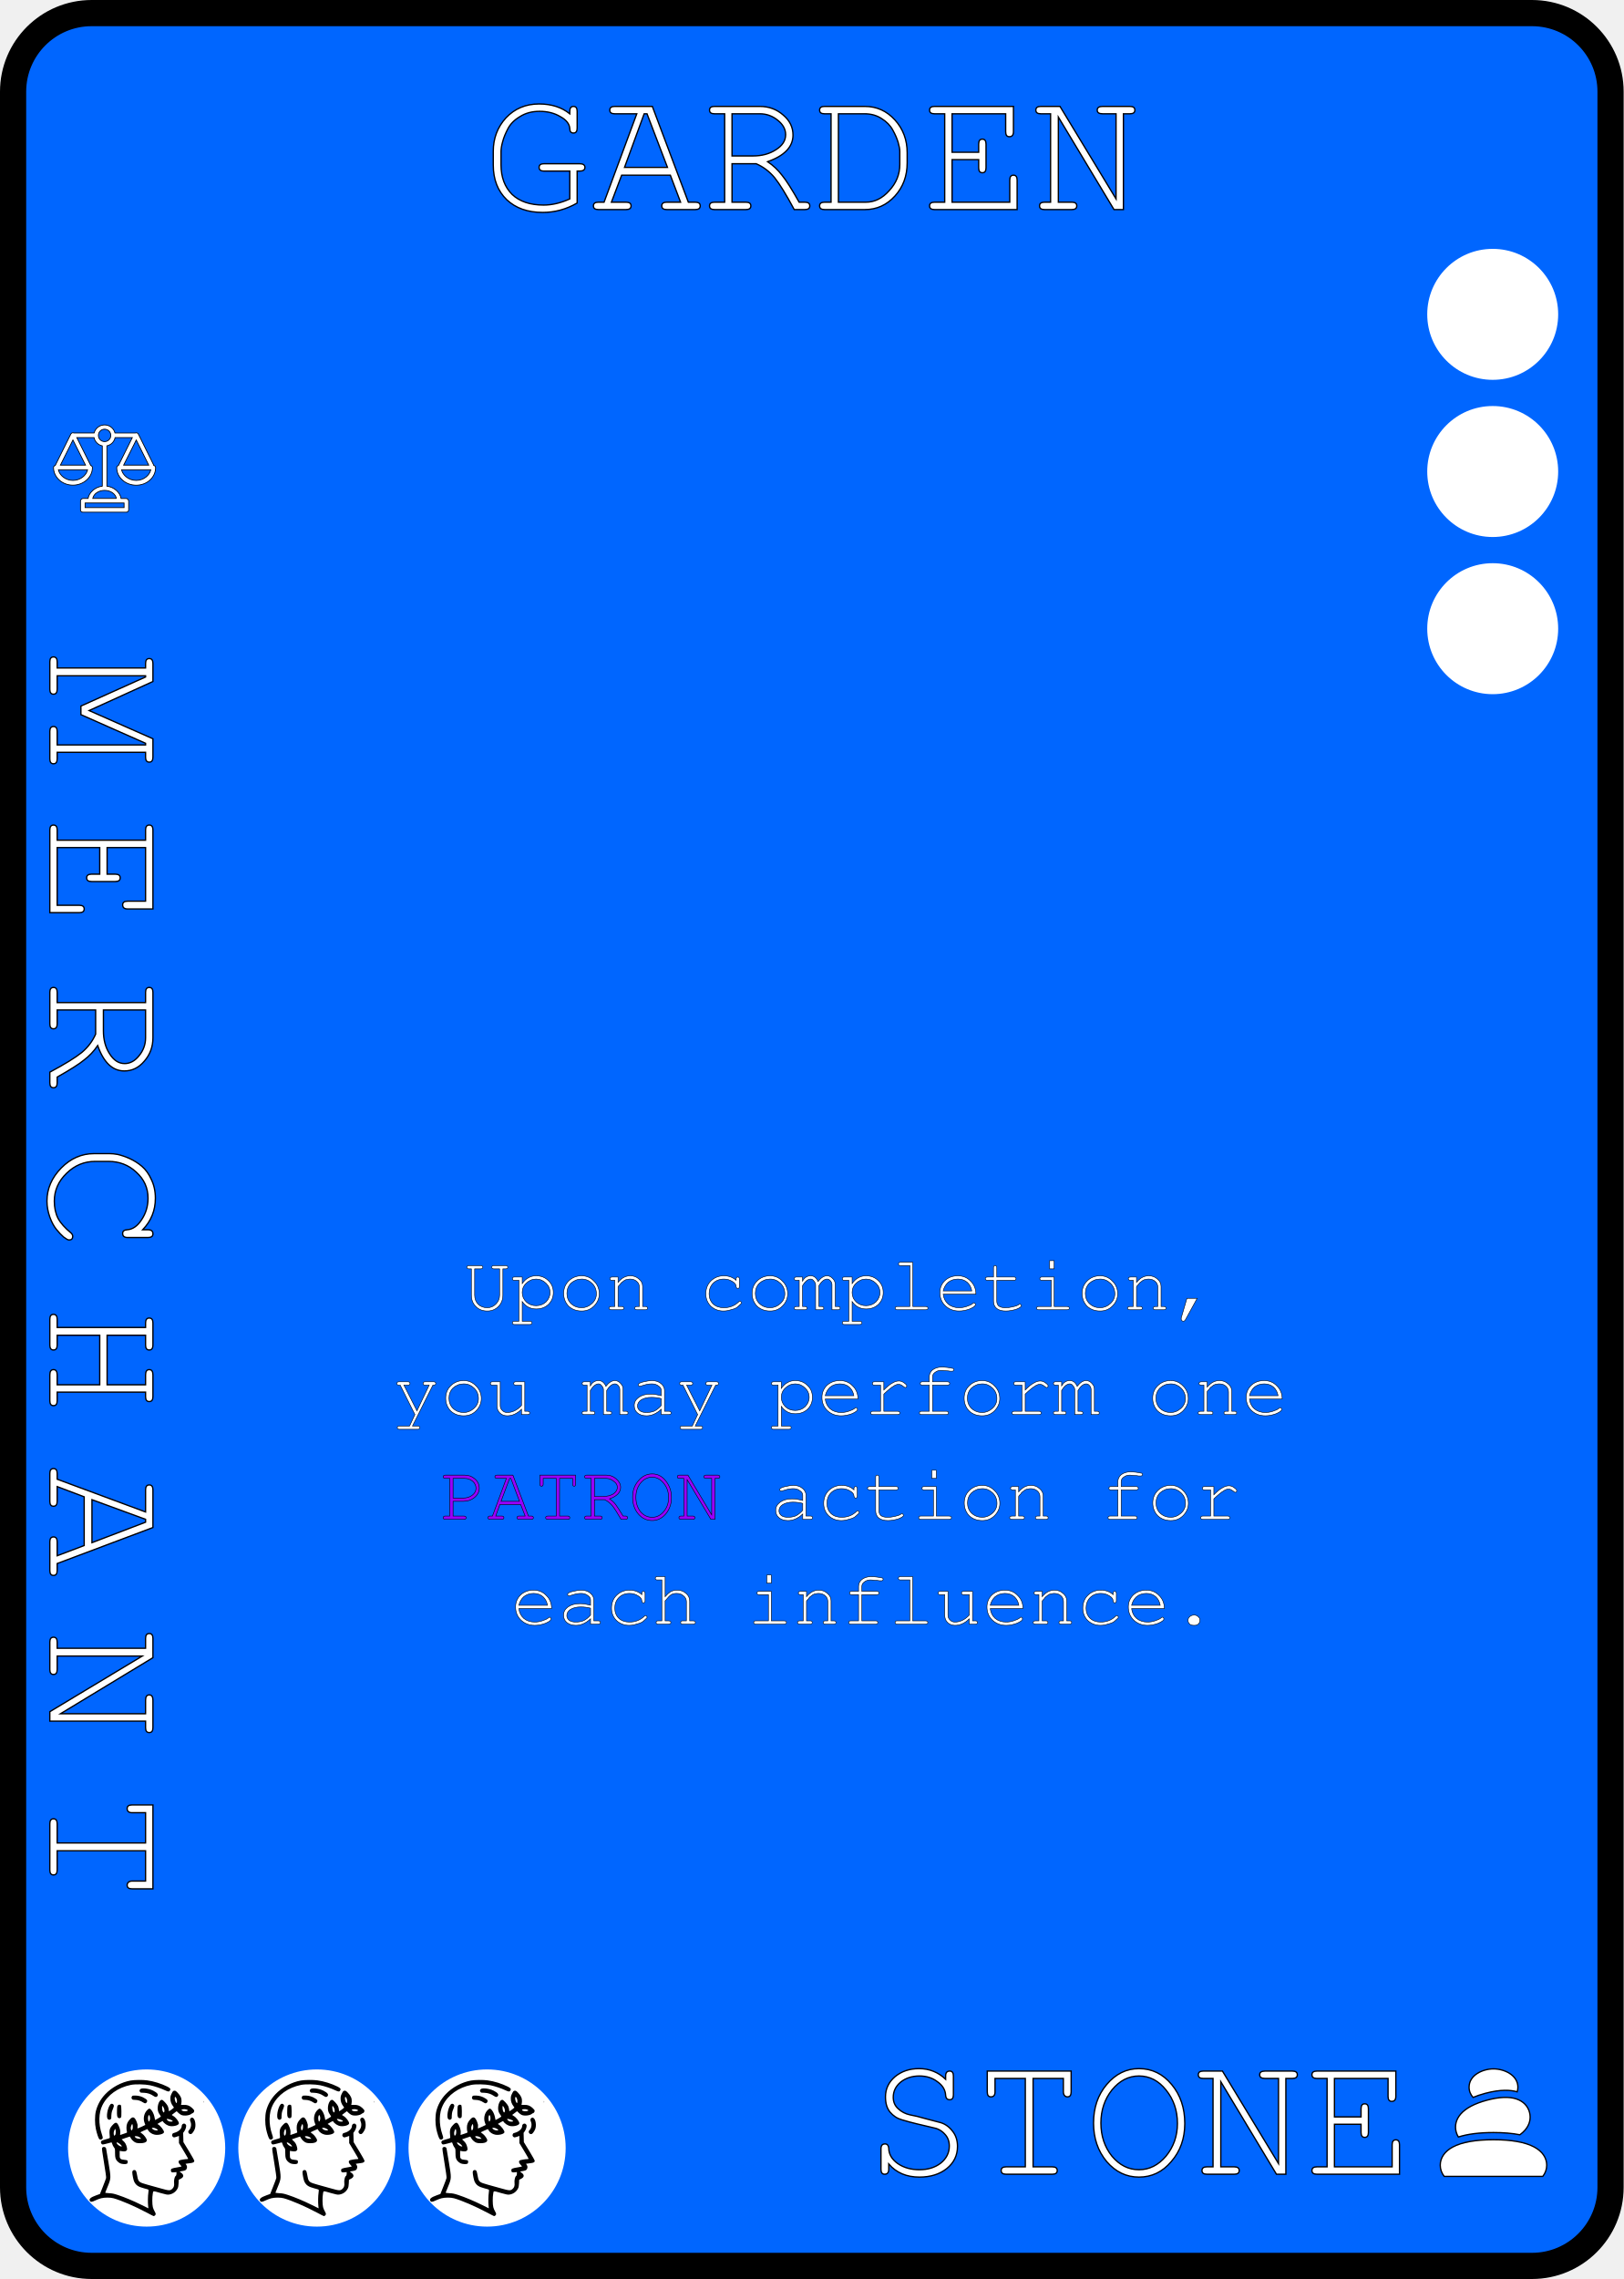
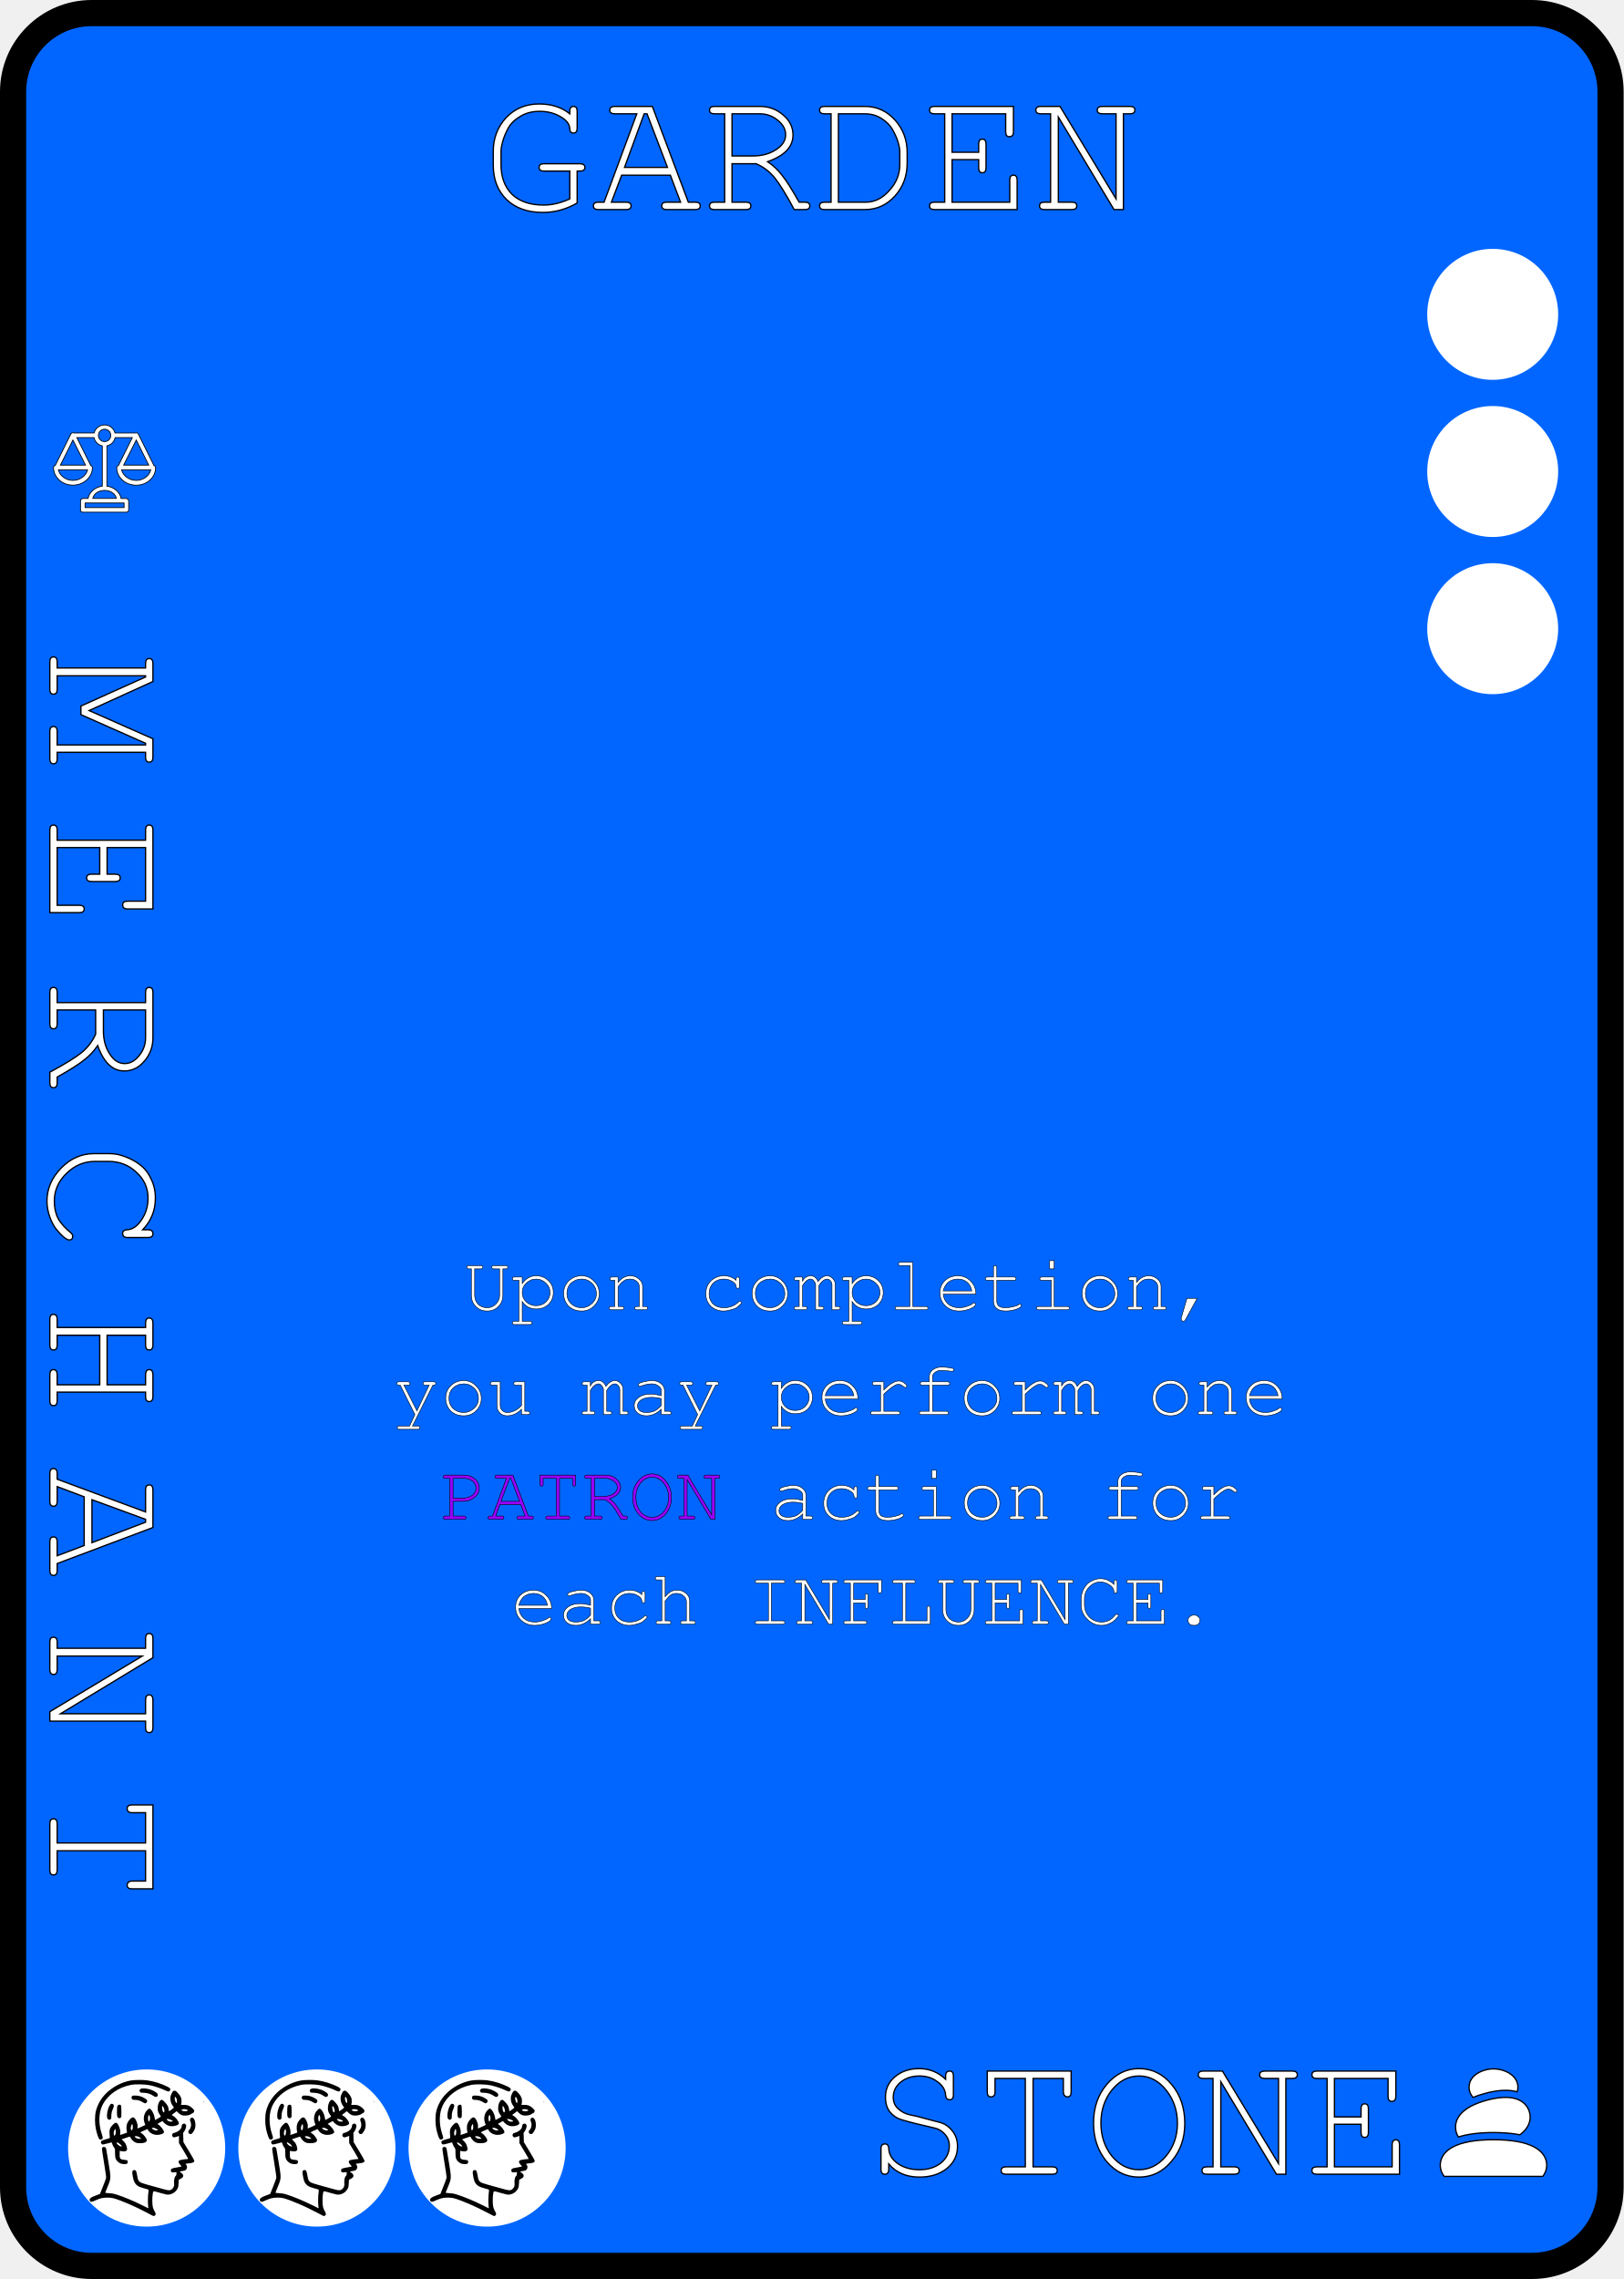
<svg xmlns="http://www.w3.org/2000/svg" width="62" height="87" viewbox="0 0 62 87">
  <rect id="card" x="0.5" y="0.5" rx="3" ry="3" width="61" height="86" style="             fill:#0066ff;             stroke:black;             stroke-width:1px         " />
  <g id="value">
    <circle cx="57" cy="12" r="2.5" style="                 fill:#ffffff;                 stroke:none             " />
    <circle cx="57" cy="18" r="2.5" style="                 fill:#ffffff;                 stroke:none             " />
    <circle cx="57" cy="24" r="2.5" style="                 fill:#ffffff;                 stroke:none             " />
  </g>
  <path id="role-symbol" style="             fill:#ffffff;             stroke:#000000;             stroke-width:0.03px         " d="M 5.877,17.769 5.282,16.569 c -0.016,-0.029 -0.046,-0.047 -0.079,-0.048 l -0.039,0.009 H 4.392 C 4.335,16.309 4.111,16.177 3.890,16.234 c -0.145,0.038 -0.258,0.151 -0.296,0.295 H 2.824 l -0.039,-0.009 c -0.033,0 -0.063,0.019 -0.079,0.048 l -0.596,1.200 c -0.039,0.008 -0.067,0.043 -0.066,0.083 0,0.368 0.333,0.670 0.740,0.670 0.407,0 0.745,-0.302 0.745,-0.670 0,-0.039 -0.028,-0.073 -0.066,-0.083 L 2.933,16.705 H 3.591 c 0.033,0.158 0.157,0.282 0.315,0.316 v 1.538 c -0.285,0.035 -0.508,0.250 -0.543,0.469 H 3.170 c -0.051,0.004 -0.092,0.045 -0.096,0.096 v 0.350 c 0.005,0.048 0.047,0.084 0.096,0.079 0,0 0,0 0,0 h 1.647 c 0.048,0.005 0.091,-0.030 0.096,-0.078 0,0 0,0 0,0 v -0.350 c -0.004,-0.051 -0.045,-0.092 -0.096,-0.096 H 4.624 C 4.589,18.808 4.366,18.593 4.081,18.558 v -1.538 c 0.158,-0.033 0.282,-0.157 0.315,-0.315 h 0.657 l -0.530,1.065 c -0.038,0.009 -0.065,0.044 -0.066,0.083 0,0.368 0.333,0.670 0.745,0.670 0.412,0 0.740,-0.302 0.740,-0.670 0,-0.040 -0.027,-0.075 -0.066,-0.083 z m -3.093,0.570 c -0.276,0 -0.508,-0.188 -0.556,-0.407 h 1.117 c -0.048,0.219 -0.280,0.407 -0.561,0.407 z M 3.266,17.756 H 2.307 L 2.785,16.797 Z M 4.738,19.202 v 0.175 H 3.249 V 19.202 Z M 4.445,19.027 H 3.542 c 0.035,-0.175 0.223,-0.307 0.451,-0.307 0.228,0 0.416,0.131 0.451,0.307 z M 3.994,16.858 c -0.131,0 -0.237,-0.106 -0.237,-0.237 0,-0.131 0.106,-0.237 0.237,-0.237 0.131,0 0.237,0.106 0.237,0.237 0,0.131 -0.106,0.237 -0.237,0.237 z M 5.203,16.797 5.680,17.756 H 4.721 Z m 0,1.542 c -0.280,0 -0.513,-0.188 -0.561,-0.407 h 1.117 c -0.048,0.219 -0.280,0.407 -0.556,0.407 z" />
  <text id="role-text" x="4" y="25" writing-mode="tb" rotate="270" style="             font-family:FreeMono,monospace;             font-size:7px;             letter-spacing:2px;             fill:#ffffff;             stroke:#000000;             stroke-width:0.05px         ">MERCHANT</text>
  <g id="material-symbol">
    <path d="m 56.711,79.913 c 0.604,-0.162 0.983,-0.127 1.224,-0.059 0.018,-0.054 0.027,-0.113 0.027,-0.176 0,-0.461 -0.520,-0.699 -0.932,-0.699 -0.409,0 -0.932,0.235 -0.932,0.699 0,0.156 0.059,0.286 0.153,0.390 0.139,-0.058 0.292,-0.110 0.460,-0.155 z" style="                 fill:#ffffff;                 stroke:#000000;                 stroke-width:0.05px             " />
    <path d="m 55.689,81.579 c 0.353,-0.113 0.802,-0.170 1.341,-0.170 0.381,0 0.718,0.028 1.007,0.085 0.076,-0.055 0.141,-0.113 0.195,-0.176 0.176,-0.201 0.237,-0.443 0.173,-0.683 -0.064,-0.239 -0.238,-0.418 -0.491,-0.505 -0.283,-0.097 -0.664,-0.082 -1.133,0.044 -0.469,0.126 -0.806,0.303 -1.003,0.529 -0.176,0.201 -0.237,0.443 -0.173,0.683 0.019,0.069 0.047,0.134 0.083,0.192 z" style="                 fill:#ffffff;                 stroke:#000000;                 stroke-width:0.05px             " />
    <path d="m 58.912,83.083 c 0.099,-0.127 0.151,-0.272 0.151,-0.428 0,-0.283 -0.171,-0.530 -0.482,-0.695 -0.346,-0.184 -0.867,-0.277 -1.551,-0.277 -0.684,0 -1.205,0.093 -1.551,0.277 -0.311,0.165 -0.482,0.412 -0.482,0.695 0,0.156 0.052,0.301 0.151,0.428 z" style="                 fill:#ffffff;                 stroke:#000000;                 stroke-width:0.05px             " />
  </g>
  <text id="material-text" x="54" y="83" style="             font-family:FreeMono,monospace;             font-size:7px;             text-anchor:end;             fill:#ffffff;             stroke:#000000;             stroke-width:0.05px         ">STONE</text>
  <text id="name" x="31" y="8" style="             font-family:FreeMono,monospace;             font-size:7px;             text-anchor:middle;             fill:#ffffff;             stroke:#000000;             stroke-width:0.05px         ">GARDEN</text>
  <g id="coin1">
    <circle cx="5.6" cy="82" r="3" style="                 fill:#ffffff;                 stroke:none             " />
    <path style="                 fill:#000000;                 stroke:none             " d="m 5.590,84.459 c -0.413,-0.223 -0.973,-0.464 -1.255,-0.541 -0.126,-0.034 -0.340,-0.034 -0.474,0 -0.056,0.014 -0.157,0.052 -0.224,0.084 -0.131,0.062 -0.178,0.065 -0.207,0.011 -0.038,-0.072 0.035,-0.133 0.250,-0.210 l 0.137,-0.049 0.113,-0.283 c 0.062,-0.155 0.117,-0.304 0.122,-0.329 0.005,-0.029 -0.025,-0.253 -0.080,-0.581 -0.067,-0.402 -0.085,-0.541 -0.074,-0.563 0.033,-0.061 0.138,-0.048 0.153,0.019 0.004,0.018 0.044,0.253 0.089,0.521 0.102,0.613 0.102,0.609 -0.023,0.920 -0.050,0.124 -0.094,0.234 -0.098,0.242 -0.005,0.011 0.043,0.019 0.144,0.024 0.124,0.006 0.184,0.019 0.340,0.070 0.253,0.083 0.586,0.222 0.903,0.379 l 0.261,0.129 -0.010,-0.087 c -0.015,-0.131 -0.011,-0.390 0.008,-0.509 0.009,-0.058 0.011,-0.110 0.004,-0.116 -0.007,-0.007 -0.081,-0.029 -0.166,-0.051 -0.225,-0.059 -0.308,-0.115 -0.379,-0.255 -0.028,-0.055 -0.073,-0.277 -0.073,-0.361 0,-0.061 0.051,-0.099 0.107,-0.078 0.041,0.016 0.048,0.035 0.088,0.249 0.037,0.198 0.062,0.218 0.387,0.307 0.110,0.030 0.333,0.092 0.496,0.138 0.331,0.093 0.363,0.094 0.448,0.020 0.060,-0.053 0.083,-0.124 0.071,-0.225 -0.012,-0.100 0.017,-0.233 0.058,-0.266 0.024,-0.019 0.032,-0.042 0.032,-0.088 v -0.062 l -0.084,0.010 c -0.100,0.011 -0.128,-0.005 -0.128,-0.077 0,-0.063 0.032,-0.078 0.252,-0.114 0.086,-0.014 0.157,-0.030 0.157,-0.036 0,-0.005 -0.026,-0.035 -0.058,-0.067 -0.062,-0.061 -0.076,-0.119 -0.037,-0.158 0.018,-0.018 0.224,-0.054 0.312,-0.054 0.018,0 0.032,-0.006 0.032,-0.014 0,-0.008 -0.079,-0.145 -0.175,-0.305 l -0.175,-0.291 v -0.135 -0.139 l -0.08,0.028 c -0.044,0.015 -0.092,0.028 -0.107,0.028 -0.033,0 -0.076,-0.044 -0.076,-0.079 0,-0.033 0.026,-0.082 0.045,-0.082 0.008,0 0.05,-0.014 0.096,-0.031 0.129,-0.048 0.226,-0.149 0.226,-0.235 0,-0.093 0.107,-0.135 0.155,-0.062 0.021,0.032 0.022,0.048 0.007,0.116 -0.01,0.043 -0.037,0.106 -0.062,0.139 l -0.044,0.061 0.005,0.177 0.005,0.177 0.208,0.34 c 0.117,0.192 0.208,0.356 0.208,0.376 0,0.048 -0.047,0.075 -0.153,0.086 -0.048,0.005 -0.109,0.013 -0.135,0.018 l -0.047,0.008 0.029,0.041 c 0.035,0.049 0.037,0.103 0.007,0.161 -0.023,0.045 -0.065,0.061 -0.203,0.081 -0.059,0.008 -0.067,0.013 -0.044,0.025 0.015,0.008 0.049,0.035 0.075,0.059 0.08,0.075 0.06,0.149 -0.053,0.206 l -0.071,0.036 -0.006,0.136 c -0.005,0.102 -0.014,0.151 -0.038,0.197 -0.067,0.13 -0.191,0.216 -0.336,0.233 -0.057,0.007 -0.116,-0.005 -0.303,-0.058 -0.319,-0.091 -0.287,-0.093 -0.308,0.019 -0.026,0.136 -0.024,0.413 0.003,0.519 0.012,0.048 0.042,0.119 0.066,0.157 0.024,0.039 0.043,0.086 0.043,0.105 0,0.033 -0.048,0.081 -0.08,0.079 -0.008,0 -0.13,-0.063 -0.27,-0.138 z m -1,-1.874 c -0.032,-0.015 -0.079,-0.049 -0.105,-0.076 -0.075,-0.079 -0.092,-0.138 -0.092,-0.32 0,-0.157 -0.002,-0.163 -0.043,-0.216 -0.024,-0.03 -0.051,-0.085 -0.062,-0.124 -0.01,-0.038 -0.025,-0.067 -0.034,-0.064 -0.008,0.003 -0.089,0.025 -0.178,0.047 -0.16,0.041 -0.164,0.041 -0.193,0.014 -0.034,-0.031 -0.039,-0.079 -0.012,-0.114 0.01,-0.013 0.087,-0.042 0.172,-0.066 0.144,-0.039 0.153,-0.044 0.15,-0.078 -0.028,-0.273 -0.015,-0.332 0.101,-0.459 0.115,-0.126 0.163,-0.125 0.229,0.004 0.057,0.112 0.08,0.218 0.068,0.303 -0.008,0.056 -0.007,0.068 0.01,0.062 0.011,-0.004 0.074,-0.025 0.14,-0.047 0.119,-0.04 0.12,-0.04 0.104,-0.079 -0.009,-0.022 -0.016,-0.088 -0.016,-0.149 0,-0.13 0.038,-0.222 0.14,-0.328 0.107,-0.112 0.177,-0.081 0.252,0.11 0.032,0.081 0.038,0.115 0.031,0.175 -0.008,0.071 -0.008,0.074 0.022,0.065 0.04,-0.013 0.275,-0.121 0.275,-0.126 0,-0.002 -0.013,-0.039 -0.029,-0.081 -0.061,-0.161 -0.023,-0.358 0.094,-0.479 0.033,-0.035 0.072,-0.064 0.084,-0.064 0.07,0 0.176,0.174 0.204,0.336 0.009,0.052 0.018,0.097 0.02,0.099 0.004,0.006 0.21,-0.114 0.218,-0.128 0.004,-0.006 -0.005,-0.027 -0.02,-0.046 -0.015,-0.019 -0.043,-0.064 -0.062,-0.1 -0.089,-0.169 -0.006,-0.496 0.126,-0.496 0.037,0 0.185,0.158 0.222,0.237 0.018,0.038 0.033,0.099 0.035,0.136 0.002,0.049 0.008,0.065 0.022,0.059 0.024,-0.009 0.18,-0.126 0.18,-0.135 0,-0.004 -0.016,-0.028 -0.036,-0.054 -0.067,-0.087 -0.101,-0.184 -0.101,-0.288 0,-0.081 0.008,-0.112 0.05,-0.197 0.046,-0.091 0.055,-0.101 0.1,-0.105 0.043,-0.004 0.059,0.005 0.129,0.078 0.11,0.113 0.154,0.214 0.147,0.333 -0.003,0.05 -0.01,0.101 -0.017,0.113 -0.009,0.019 0.004,0.022 0.091,0.017 0.139,-0.008 0.228,0.024 0.33,0.117 0.06,0.055 0.08,0.083 0.08,0.113 0,0.037 -0.038,0.088 -0.066,0.088 -0.007,0 -0.023,0.009 -0.035,0.02 -0.078,0.067 -0.283,0.091 -0.39,0.046 -0.031,-0.013 -0.084,-0.05 -0.118,-0.084 l -0.061,-0.06 -0.085,0.064 c -0.047,0.035 -0.09,0.068 -0.097,0.074 -0.007,0.006 0.013,0.024 0.044,0.04 0.098,0.051 0.224,0.212 0.224,0.286 0,0.065 -0.177,0.123 -0.323,0.106 -0.117,-0.014 -0.243,-0.097 -0.298,-0.196 -0.002,-0.004 -0.174,0.094 -0.196,0.11 -0.004,0.003 0.005,0.013 0.021,0.021 0.093,0.052 0.227,0.225 0.227,0.294 0,0.069 -0.211,0.127 -0.355,0.097 -0.102,-0.021 -0.197,-0.083 -0.243,-0.156 l -0.036,-0.058 -0.135,0.059 c -0.075,0.033 -0.135,0.063 -0.135,0.067 0,0.004 0.031,0.027 0.068,0.05 0.073,0.047 0.18,0.195 0.18,0.251 0,0.043 -0.03,0.072 -0.098,0.095 -0.074,0.024 -0.247,0.025 -0.316,0 -0.072,-0.025 -0.163,-0.107 -0.2,-0.179 -0.016,-0.031 -0.033,-0.055 -0.039,-0.056 -0.006,0 -0.078,0.024 -0.16,0.053 l -0.15,0.053 0.064,0.06 c 0.075,0.07 0.109,0.132 0.135,0.242 0.016,0.068 0.016,0.085 -0.003,0.113 -0.029,0.044 -0.079,0.054 -0.183,0.038 l -0.087,-0.014 v 0.134 c 0,0.123 0.003,0.136 0.035,0.167 0.027,0.026 0.058,0.035 0.135,0.041 0.054,0.004 0.108,0.014 0.118,0.022 0.03,0.023 0.023,0.11 -0.01,0.127 -0.046,0.025 -0.192,0.017 -0.256,-0.013 z m 0.048,-0.676 c -0.048,-0.072 -0.186,-0.155 -0.186,-0.111 0,0.05 0.117,0.143 0.181,0.143 0.025,0 0.025,-0.003 0.006,-0.032 z m 0.725,-0.291 c -0.037,-0.041 -0.109,-0.071 -0.174,-0.071 -0.048,0 -0.051,0.002 -0.036,0.03 0.022,0.041 0.094,0.071 0.173,0.071 h 0.064 l -0.028,-0.031 z m -0.963,-0.118 c 0.024,-0.034 0.03,-0.157 0.009,-0.208 -0.011,-0.028 -0.012,-0.027 -0.03,0.005 -0.032,0.06 -0.044,0.122 -0.035,0.179 0.01,0.064 0.023,0.069 0.055,0.023 z m 0.657,-0.214 c 0.022,-0.043 0.017,-0.184 -0.007,-0.199 -0.014,-0.009 -0.058,0.1 -0.058,0.143 0,0.048 0.016,0.098 0.03,0.098 0.007,0 0.022,-0.019 0.034,-0.042 z m 0.968,0.024 c -0.011,-0.032 -0.119,-0.084 -0.176,-0.084 -0.067,0 -0.066,0.021 0.005,0.069 0.054,0.037 0.183,0.048 0.172,0.015 z m -0.302,-0.388 c 0.018,-0.059 -0.003,-0.178 -0.031,-0.178 -0.026,0 -0.046,0.079 -0.038,0.15 0.013,0.115 0.039,0.126 0.069,0.028 z m 0.872,0.052 c -0.014,-0.047 -0.23,-0.114 -0.23,-0.072 0,0.015 0.059,0.069 0.088,0.08 0.045,0.017 0.149,0.011 0.143,-0.008 z m -0.325,-0.348 c 0.02,-0.032 0.009,-0.116 -0.024,-0.173 -0.018,-0.033 -0.039,-0.059 -0.045,-0.059 -0.021,0 -0.013,0.148 0.012,0.199 0.024,0.051 0.041,0.061 0.057,0.034 z m 0.877,-0.043 c 0.046,-0.018 0.036,-0.033 -0.042,-0.057 -0.063,-0.02 -0.171,-0.008 -0.171,0.02 0,0.044 0.134,0.067 0.213,0.037 z m -0.388,-0.376 c 0,-0.072 -0.047,-0.172 -0.073,-0.156 -0.024,0.015 -0.016,0.112 0.015,0.18 0.035,0.077 0.058,0.068 0.058,-0.024 z m -2.967,1.453 c -0.03,-0.023 -0.092,-0.206 -0.131,-0.387 -0.044,-0.201 -0.044,-0.5 0,-0.68 0.059,-0.239 0.182,-0.462 0.359,-0.648 0.249,-0.262 0.616,-0.46 0.97,-0.522 0.151,-0.027 0.46,-0.03 0.63,-0.006 0.253,0.035 0.543,0.125 0.772,0.24 0.105,0.053 0.131,0.087 0.103,0.138 -0.033,0.062 -0.062,0.062 -0.192,0.002 -0.173,-0.081 -0.392,-0.154 -0.576,-0.193 -0.192,-0.04 -0.56,-0.048 -0.728,-0.014 -0.491,0.098 -0.889,0.381 -1.087,0.774 -0.148,0.294 -0.157,0.716 -0.023,1.11 0.044,0.13 0.045,0.15 0.01,0.181 -0.032,0.029 -0.076,0.031 -0.108,0.006 z m 3.45,-0.199 c -0.036,-0.013 -0.062,-0.066 -0.05,-0.1 0.004,-0.012 0.019,-0.035 0.034,-0.051 0.069,-0.077 0.09,-0.211 0.05,-0.309 -0.032,-0.077 -0.028,-0.117 0.016,-0.146 0.034,-0.022 0.042,-0.023 0.076,-0.004 0.09,0.05 0.126,0.302 0.064,0.44 -0.039,0.087 -0.099,0.167 -0.133,0.175 -0.014,0.004 -0.04,0.002 -0.058,-0.005 z m -3.126,-0.568 c -0.073,-0.073 -0.008,-0.437 0.099,-0.558 0.051,-0.058 0.145,-0.006 0.131,0.072 -0.004,0.022 -0.026,0.083 -0.048,0.136 -0.037,0.086 -0.045,0.14 -0.05,0.324 0,0.021 -0.047,0.056 -0.074,0.056 -0.015,0 -0.041,-0.013 -0.057,-0.029 z m 0.388,-0.052 c -0.033,-0.033 -0.041,-0.101 -0.036,-0.284 0.005,-0.152 0.008,-0.165 0.04,-0.192 0.034,-0.028 0.079,-0.026 0.111,0.004 0.008,0.008 0.015,0.11 0.017,0.228 0.002,0.173 -0.002,0.22 -0.02,0.24 -0.027,0.032 -0.081,0.033 -0.111,0.003 z m 0.955,-0.584 c -0.082,-0.058 -0.196,-0.094 -0.298,-0.094 -0.071,0 -0.098,-0.006 -0.116,-0.027 -0.03,-0.033 -0.031,-0.075 -0.003,-0.113 0.018,-0.024 0.037,-0.028 0.135,-0.026 0.134,0.003 0.253,0.04 0.366,0.115 0.062,0.041 0.077,0.059 0.077,0.092 0,0.047 -0.04,0.09 -0.081,0.089 -0.015,0 -0.051,-0.017 -0.079,-0.037 z m 2.31,-0.021 c 0,-0.028 0.003,-0.04 0.007,-0.026 0.004,0.014 0.004,0.037 0,0.051 -0.004,0.014 -0.007,0.002 -0.007,-0.026 z m -1.915,-0.229 c -0.107,-0.072 -0.22,-0.109 -0.351,-0.115 -0.06,-0.003 -0.114,-0.005 -0.12,-0.006 -0.022,-0.003 -0.056,-0.049 -0.056,-0.075 0,-0.015 0.013,-0.041 0.029,-0.057 0.059,-0.059 0.324,-0.028 0.494,0.057 0.158,0.08 0.208,0.146 0.159,0.208 -0.036,0.046 -0.074,0.043 -0.156,-0.012 z" />
  </g>
  <g id="coin2">
    <circle cx="12.1" cy="82" r="3" style="                 fill:#ffffff;                 stroke:none             " />
    <path style="                 fill:#000000;                 stroke:none             " d="m 12.090,84.459 c -0.413,-0.223 -0.973,-0.464 -1.255,-0.541 -0.126,-0.034 -0.340,-0.034 -0.474,0 -0.056,0.014 -0.157,0.052 -0.224,0.084 -0.131,0.062 -0.178,0.065 -0.207,0.011 -0.038,-0.072 0.035,-0.133 0.250,-0.210 l 0.137,-0.049 0.113,-0.283 c 0.062,-0.155 0.117,-0.304 0.122,-0.329 0.005,-0.029 -0.025,-0.253 -0.080,-0.581 -0.067,-0.402 -0.085,-0.541 -0.074,-0.563 0.033,-0.061 0.138,-0.048 0.153,0.019 0.004,0.018 0.044,0.253 0.089,0.521 0.102,0.613 0.102,0.609 -0.023,0.920 -0.050,0.124 -0.094,0.234 -0.098,0.242 -0.005,0.011 0.043,0.019 0.144,0.024 0.124,0.006 0.184,0.019 0.340,0.070 0.253,0.083 0.586,0.222 0.903,0.379 l 0.261,0.129 -0.010,-0.087 c -0.015,-0.131 -0.011,-0.390 0.008,-0.509 0.009,-0.058 0.011,-0.110 0.004,-0.116 -0.007,-0.007 -0.081,-0.029 -0.166,-0.051 -0.225,-0.059 -0.308,-0.115 -0.379,-0.255 -0.028,-0.055 -0.073,-0.277 -0.073,-0.361 0,-0.061 0.051,-0.099 0.107,-0.078 0.041,0.016 0.048,0.035 0.088,0.249 0.037,0.198 0.062,0.218 0.387,0.307 0.110,0.030 0.333,0.092 0.496,0.138 0.331,0.093 0.363,0.094 0.448,0.020 0.060,-0.053 0.083,-0.124 0.071,-0.225 -0.012,-0.100 0.017,-0.233 0.058,-0.266 0.024,-0.019 0.032,-0.042 0.032,-0.088 v -0.062 l -0.084,0.010 c -0.100,0.011 -0.128,-0.005 -0.128,-0.077 0,-0.063 0.032,-0.078 0.252,-0.114 0.086,-0.014 0.157,-0.030 0.157,-0.036 0,-0.005 -0.026,-0.035 -0.058,-0.067 -0.062,-0.061 -0.076,-0.119 -0.037,-0.158 0.018,-0.018 0.224,-0.054 0.312,-0.054 0.018,0 0.032,-0.006 0.032,-0.014 0,-0.008 -0.079,-0.145 -0.175,-0.305 l -0.175,-0.291 v -0.135 -0.139 l -0.08,0.028 c -0.044,0.015 -0.092,0.028 -0.107,0.028 -0.033,0 -0.076,-0.044 -0.076,-0.079 0,-0.033 0.026,-0.082 0.045,-0.082 0.008,0 0.05,-0.014 0.096,-0.031 0.129,-0.048 0.226,-0.149 0.226,-0.235 0,-0.093 0.107,-0.135 0.155,-0.062 0.021,0.032 0.022,0.048 0.007,0.116 -0.01,0.043 -0.037,0.106 -0.062,0.139 l -0.044,0.061 0.005,0.177 0.005,0.177 0.208,0.34 c 0.117,0.192 0.208,0.356 0.208,0.376 0,0.048 -0.047,0.075 -0.153,0.086 -0.048,0.005 -0.109,0.013 -0.135,0.018 l -0.047,0.008 0.029,0.041 c 0.035,0.049 0.037,0.103 0.007,0.161 -0.023,0.045 -0.065,0.061 -0.203,0.081 -0.059,0.008 -0.067,0.013 -0.044,0.025 0.015,0.008 0.049,0.035 0.075,0.059 0.08,0.075 0.06,0.149 -0.053,0.206 l -0.071,0.036 -0.006,0.136 c -0.005,0.102 -0.014,0.151 -0.038,0.197 -0.067,0.13 -0.191,0.216 -0.336,0.233 -0.057,0.007 -0.116,-0.005 -0.303,-0.058 -0.319,-0.091 -0.287,-0.093 -0.308,0.019 -0.026,0.136 -0.024,0.413 0.003,0.519 0.012,0.048 0.042,0.119 0.066,0.157 0.024,0.039 0.043,0.086 0.043,0.105 0,0.033 -0.048,0.081 -0.08,0.079 -0.008,0 -0.13,-0.063 -0.27,-0.138 z m -1,-1.874 c -0.032,-0.015 -0.079,-0.049 -0.105,-0.076 -0.075,-0.079 -0.092,-0.138 -0.092,-0.32 0,-0.157 -0.002,-0.163 -0.043,-0.216 -0.024,-0.03 -0.051,-0.085 -0.062,-0.124 -0.01,-0.038 -0.025,-0.067 -0.034,-0.064 -0.008,0.003 -0.089,0.025 -0.178,0.047 -0.16,0.041 -0.164,0.041 -0.193,0.014 -0.034,-0.031 -0.039,-0.079 -0.012,-0.114 0.01,-0.013 0.087,-0.042 0.172,-0.066 0.144,-0.039 0.153,-0.044 0.15,-0.078 -0.028,-0.273 -0.015,-0.332 0.101,-0.459 0.115,-0.126 0.163,-0.125 0.229,0.004 0.057,0.112 0.08,0.218 0.068,0.303 -0.008,0.056 -0.007,0.068 0.01,0.062 0.011,-0.004 0.074,-0.025 0.14,-0.047 0.119,-0.04 0.12,-0.04 0.104,-0.079 -0.009,-0.022 -0.016,-0.088 -0.016,-0.149 0,-0.13 0.038,-0.222 0.14,-0.328 0.107,-0.112 0.177,-0.081 0.252,0.11 0.032,0.081 0.038,0.115 0.031,0.175 -0.008,0.071 -0.008,0.074 0.022,0.065 0.04,-0.013 0.275,-0.121 0.275,-0.126 0,-0.002 -0.013,-0.039 -0.029,-0.081 -0.061,-0.161 -0.023,-0.358 0.094,-0.479 0.033,-0.035 0.072,-0.064 0.084,-0.064 0.07,0 0.176,0.174 0.204,0.336 0.009,0.052 0.018,0.097 0.02,0.099 0.004,0.006 0.21,-0.114 0.218,-0.128 0.004,-0.006 -0.005,-0.027 -0.02,-0.046 -0.015,-0.019 -0.043,-0.064 -0.062,-0.1 -0.089,-0.169 -0.006,-0.496 0.126,-0.496 0.037,0 0.185,0.158 0.222,0.237 0.018,0.038 0.033,0.099 0.035,0.136 0.002,0.049 0.008,0.065 0.022,0.059 0.024,-0.009 0.18,-0.126 0.18,-0.135 0,-0.004 -0.016,-0.028 -0.036,-0.054 -0.067,-0.087 -0.101,-0.184 -0.101,-0.288 0,-0.081 0.008,-0.112 0.05,-0.197 0.046,-0.091 0.055,-0.101 0.1,-0.105 0.043,-0.004 0.059,0.005 0.129,0.078 0.11,0.113 0.154,0.214 0.147,0.333 -0.003,0.05 -0.01,0.101 -0.017,0.113 -0.009,0.019 0.004,0.022 0.091,0.017 0.139,-0.008 0.228,0.024 0.33,0.117 0.06,0.055 0.08,0.083 0.08,0.113 0,0.037 -0.038,0.088 -0.066,0.088 -0.007,0 -0.023,0.009 -0.035,0.02 -0.078,0.067 -0.283,0.091 -0.39,0.046 -0.031,-0.013 -0.084,-0.05 -0.118,-0.084 l -0.061,-0.06 -0.085,0.064 c -0.047,0.035 -0.09,0.068 -0.097,0.074 -0.007,0.006 0.013,0.024 0.044,0.04 0.098,0.051 0.224,0.212 0.224,0.286 0,0.065 -0.177,0.123 -0.323,0.106 -0.117,-0.014 -0.243,-0.097 -0.298,-0.196 -0.002,-0.004 -0.174,0.094 -0.196,0.11 -0.004,0.003 0.005,0.013 0.021,0.021 0.093,0.052 0.227,0.225 0.227,0.294 0,0.069 -0.211,0.127 -0.355,0.097 -0.102,-0.021 -0.197,-0.083 -0.243,-0.156 l -0.036,-0.058 -0.135,0.059 c -0.075,0.033 -0.135,0.063 -0.135,0.067 0,0.004 0.031,0.027 0.068,0.05 0.073,0.047 0.18,0.195 0.18,0.251 0,0.043 -0.03,0.072 -0.098,0.095 -0.074,0.024 -0.247,0.025 -0.316,0 -0.072,-0.025 -0.163,-0.107 -0.2,-0.179 -0.016,-0.031 -0.033,-0.055 -0.039,-0.056 -0.006,0 -0.078,0.024 -0.16,0.053 l -0.15,0.053 0.064,0.06 c 0.075,0.07 0.109,0.132 0.135,0.242 0.016,0.068 0.016,0.085 -0.003,0.113 -0.029,0.044 -0.079,0.054 -0.183,0.038 l -0.087,-0.014 v 0.134 c 0,0.123 0.003,0.136 0.035,0.167 0.027,0.026 0.058,0.035 0.135,0.041 0.054,0.004 0.108,0.014 0.118,0.022 0.03,0.023 0.023,0.11 -0.01,0.127 -0.046,0.025 -0.192,0.017 -0.256,-0.013 z m 0.048,-0.676 c -0.048,-0.072 -0.186,-0.155 -0.186,-0.111 0,0.05 0.117,0.143 0.181,0.143 0.025,0 0.025,-0.003 0.006,-0.032 z m 0.725,-0.291 c -0.037,-0.041 -0.109,-0.071 -0.174,-0.071 -0.048,0 -0.051,0.002 -0.036,0.03 0.022,0.041 0.094,0.071 0.173,0.071 h 0.064 l -0.028,-0.031 z m -0.963,-0.118 c 0.024,-0.034 0.03,-0.157 0.009,-0.208 -0.011,-0.028 -0.012,-0.027 -0.03,0.005 -0.032,0.06 -0.044,0.122 -0.035,0.179 0.01,0.064 0.023,0.069 0.055,0.023 z m 0.657,-0.214 c 0.022,-0.043 0.017,-0.184 -0.007,-0.199 -0.014,-0.009 -0.058,0.1 -0.058,0.143 0,0.048 0.016,0.098 0.03,0.098 0.007,0 0.022,-0.019 0.034,-0.042 z m 0.968,0.024 c -0.011,-0.032 -0.119,-0.084 -0.176,-0.084 -0.067,0 -0.066,0.021 0.005,0.069 0.054,0.037 0.183,0.048 0.172,0.015 z m -0.302,-0.388 c 0.018,-0.059 -0.003,-0.178 -0.031,-0.178 -0.026,0 -0.046,0.079 -0.038,0.15 0.013,0.115 0.039,0.126 0.069,0.028 z m 0.872,0.052 c -0.014,-0.047 -0.23,-0.114 -0.23,-0.072 0,0.015 0.059,0.069 0.088,0.08 0.045,0.017 0.149,0.011 0.143,-0.008 z m -0.325,-0.348 c 0.02,-0.032 0.009,-0.116 -0.024,-0.173 -0.018,-0.033 -0.039,-0.059 -0.045,-0.059 -0.021,0 -0.013,0.148 0.012,0.199 0.024,0.051 0.041,0.061 0.057,0.034 z m 0.877,-0.043 c 0.046,-0.018 0.036,-0.033 -0.042,-0.057 -0.063,-0.02 -0.171,-0.008 -0.171,0.02 0,0.044 0.134,0.067 0.213,0.037 z m -0.388,-0.376 c 0,-0.072 -0.047,-0.172 -0.073,-0.156 -0.024,0.015 -0.016,0.112 0.015,0.18 0.035,0.077 0.058,0.068 0.058,-0.024 z m -2.967,1.453 c -0.03,-0.023 -0.092,-0.206 -0.131,-0.387 -0.044,-0.201 -0.044,-0.5 0,-0.68 0.059,-0.239 0.182,-0.462 0.359,-0.648 0.249,-0.262 0.616,-0.46 0.97,-0.522 0.151,-0.027 0.46,-0.03 0.63,-0.006 0.253,0.035 0.543,0.125 0.772,0.24 0.105,0.053 0.131,0.087 0.103,0.138 -0.033,0.062 -0.062,0.062 -0.192,0.002 -0.173,-0.081 -0.392,-0.154 -0.576,-0.193 -0.192,-0.04 -0.56,-0.048 -0.728,-0.014 -0.491,0.098 -0.889,0.381 -1.087,0.774 -0.148,0.294 -0.157,0.716 -0.023,1.11 0.044,0.13 0.045,0.15 0.01,0.181 -0.032,0.029 -0.076,0.031 -0.108,0.006 z m 3.45,-0.199 c -0.036,-0.013 -0.062,-0.066 -0.05,-0.1 0.004,-0.012 0.019,-0.035 0.034,-0.051 0.069,-0.077 0.09,-0.211 0.05,-0.309 -0.032,-0.077 -0.028,-0.117 0.016,-0.146 0.034,-0.022 0.042,-0.023 0.076,-0.004 0.09,0.05 0.126,0.302 0.064,0.44 -0.039,0.087 -0.099,0.167 -0.133,0.175 -0.014,0.004 -0.04,0.002 -0.058,-0.005 z m -3.126,-0.568 c -0.073,-0.073 -0.008,-0.437 0.099,-0.558 0.051,-0.058 0.145,-0.006 0.131,0.072 -0.004,0.022 -0.026,0.083 -0.048,0.136 -0.037,0.086 -0.045,0.14 -0.05,0.324 0,0.021 -0.047,0.056 -0.074,0.056 -0.015,0 -0.041,-0.013 -0.057,-0.029 z m 0.388,-0.052 c -0.033,-0.033 -0.041,-0.101 -0.036,-0.284 0.005,-0.152 0.008,-0.165 0.04,-0.192 0.034,-0.028 0.079,-0.026 0.111,0.004 0.008,0.008 0.015,0.11 0.017,0.228 0.002,0.173 -0.002,0.22 -0.02,0.24 -0.027,0.032 -0.081,0.033 -0.111,0.003 z m 0.955,-0.584 c -0.082,-0.058 -0.196,-0.094 -0.298,-0.094 -0.071,0 -0.098,-0.006 -0.116,-0.027 -0.03,-0.033 -0.031,-0.075 -0.003,-0.113 0.018,-0.024 0.037,-0.028 0.135,-0.026 0.134,0.003 0.253,0.04 0.366,0.115 0.062,0.041 0.077,0.059 0.077,0.092 0,0.047 -0.04,0.09 -0.081,0.089 -0.015,0 -0.051,-0.017 -0.079,-0.037 z m 2.31,-0.021 c 0,-0.028 0.003,-0.04 0.007,-0.026 0.004,0.014 0.004,0.037 0,0.051 -0.004,0.014 -0.007,0.002 -0.007,-0.026 z m -1.915,-0.229 c -0.107,-0.072 -0.22,-0.109 -0.351,-0.115 -0.06,-0.003 -0.114,-0.005 -0.12,-0.006 -0.022,-0.003 -0.056,-0.049 -0.056,-0.075 0,-0.015 0.013,-0.041 0.029,-0.057 0.059,-0.059 0.324,-0.028 0.494,0.057 0.158,0.08 0.208,0.146 0.159,0.208 -0.036,0.046 -0.074,0.043 -0.156,-0.012 z" />
  </g>
  <g id="coin3">
    <circle cx="18.6" cy="82" r="3" style="                 fill:#ffffff;                 stroke:none             " />
    <path style="                 fill:#000000;                 stroke:none             " d="m 18.590,84.459 c -0.413,-0.223 -0.973,-0.464 -1.255,-0.541 -0.126,-0.034 -0.340,-0.034 -0.474,0 -0.056,0.014 -0.157,0.052 -0.224,0.084 -0.131,0.062 -0.178,0.065 -0.207,0.011 -0.038,-0.072 0.035,-0.133 0.250,-0.210 l 0.137,-0.049 0.113,-0.283 c 0.062,-0.155 0.117,-0.304 0.122,-0.329 0.005,-0.029 -0.025,-0.253 -0.080,-0.581 -0.067,-0.402 -0.085,-0.541 -0.074,-0.563 0.033,-0.061 0.138,-0.048 0.153,0.019 0.004,0.018 0.044,0.253 0.089,0.521 0.102,0.613 0.102,0.609 -0.023,0.920 -0.050,0.124 -0.094,0.234 -0.098,0.242 -0.005,0.011 0.043,0.019 0.144,0.024 0.124,0.006 0.184,0.019 0.340,0.070 0.253,0.083 0.586,0.222 0.903,0.379 l 0.261,0.129 -0.010,-0.087 c -0.015,-0.131 -0.011,-0.390 0.008,-0.509 0.009,-0.058 0.011,-0.110 0.004,-0.116 -0.007,-0.007 -0.081,-0.029 -0.166,-0.051 -0.225,-0.059 -0.308,-0.115 -0.379,-0.255 -0.028,-0.055 -0.073,-0.277 -0.073,-0.361 0,-0.061 0.051,-0.099 0.107,-0.078 0.041,0.016 0.048,0.035 0.088,0.249 0.037,0.198 0.062,0.218 0.387,0.307 0.110,0.030 0.333,0.092 0.496,0.138 0.331,0.093 0.363,0.094 0.448,0.020 0.060,-0.053 0.083,-0.124 0.071,-0.225 -0.012,-0.100 0.017,-0.233 0.058,-0.266 0.024,-0.019 0.032,-0.042 0.032,-0.088 v -0.062 l -0.084,0.010 c -0.100,0.011 -0.128,-0.005 -0.128,-0.077 0,-0.063 0.032,-0.078 0.252,-0.114 0.086,-0.014 0.157,-0.030 0.157,-0.036 0,-0.005 -0.026,-0.035 -0.058,-0.067 -0.062,-0.061 -0.076,-0.119 -0.037,-0.158 0.018,-0.018 0.224,-0.054 0.312,-0.054 0.018,0 0.032,-0.006 0.032,-0.014 0,-0.008 -0.079,-0.145 -0.175,-0.305 l -0.175,-0.291 v -0.135 -0.139 l -0.08,0.028 c -0.044,0.015 -0.092,0.028 -0.107,0.028 -0.033,0 -0.076,-0.044 -0.076,-0.079 0,-0.033 0.026,-0.082 0.045,-0.082 0.008,0 0.05,-0.014 0.096,-0.031 0.129,-0.048 0.226,-0.149 0.226,-0.235 0,-0.093 0.107,-0.135 0.155,-0.062 0.021,0.032 0.022,0.048 0.007,0.116 -0.01,0.043 -0.037,0.106 -0.062,0.139 l -0.044,0.061 0.005,0.177 0.005,0.177 0.208,0.34 c 0.117,0.192 0.208,0.356 0.208,0.376 0,0.048 -0.047,0.075 -0.153,0.086 -0.048,0.005 -0.109,0.013 -0.135,0.018 l -0.047,0.008 0.029,0.041 c 0.035,0.049 0.037,0.103 0.007,0.161 -0.023,0.045 -0.065,0.061 -0.203,0.081 -0.059,0.008 -0.067,0.013 -0.044,0.025 0.015,0.008 0.049,0.035 0.075,0.059 0.08,0.075 0.06,0.149 -0.053,0.206 l -0.071,0.036 -0.006,0.136 c -0.005,0.102 -0.014,0.151 -0.038,0.197 -0.067,0.13 -0.191,0.216 -0.336,0.233 -0.057,0.007 -0.116,-0.005 -0.303,-0.058 -0.319,-0.091 -0.287,-0.093 -0.308,0.019 -0.026,0.136 -0.024,0.413 0.003,0.519 0.012,0.048 0.042,0.119 0.066,0.157 0.024,0.039 0.043,0.086 0.043,0.105 0,0.033 -0.048,0.081 -0.08,0.079 -0.008,0 -0.13,-0.063 -0.27,-0.138 z m -1,-1.874 c -0.032,-0.015 -0.079,-0.049 -0.105,-0.076 -0.075,-0.079 -0.092,-0.138 -0.092,-0.32 0,-0.157 -0.002,-0.163 -0.043,-0.216 -0.024,-0.03 -0.051,-0.085 -0.062,-0.124 -0.01,-0.038 -0.025,-0.067 -0.034,-0.064 -0.008,0.003 -0.089,0.025 -0.178,0.047 -0.16,0.041 -0.164,0.041 -0.193,0.014 -0.034,-0.031 -0.039,-0.079 -0.012,-0.114 0.01,-0.013 0.087,-0.042 0.172,-0.066 0.144,-0.039 0.153,-0.044 0.15,-0.078 -0.028,-0.273 -0.015,-0.332 0.101,-0.459 0.115,-0.126 0.163,-0.125 0.229,0.004 0.057,0.112 0.08,0.218 0.068,0.303 -0.008,0.056 -0.007,0.068 0.01,0.062 0.011,-0.004 0.074,-0.025 0.14,-0.047 0.119,-0.04 0.12,-0.04 0.104,-0.079 -0.009,-0.022 -0.016,-0.088 -0.016,-0.149 0,-0.13 0.038,-0.222 0.14,-0.328 0.107,-0.112 0.177,-0.081 0.252,0.11 0.032,0.081 0.038,0.115 0.031,0.175 -0.008,0.071 -0.008,0.074 0.022,0.065 0.04,-0.013 0.275,-0.121 0.275,-0.126 0,-0.002 -0.013,-0.039 -0.029,-0.081 -0.061,-0.161 -0.023,-0.358 0.094,-0.479 0.033,-0.035 0.072,-0.064 0.084,-0.064 0.07,0 0.176,0.174 0.204,0.336 0.009,0.052 0.018,0.097 0.02,0.099 0.004,0.006 0.21,-0.114 0.218,-0.128 0.004,-0.006 -0.005,-0.027 -0.02,-0.046 -0.015,-0.019 -0.043,-0.064 -0.062,-0.1 -0.089,-0.169 -0.006,-0.496 0.126,-0.496 0.037,0 0.185,0.158 0.222,0.237 0.018,0.038 0.033,0.099 0.035,0.136 0.002,0.049 0.008,0.065 0.022,0.059 0.024,-0.009 0.18,-0.126 0.18,-0.135 0,-0.004 -0.016,-0.028 -0.036,-0.054 -0.067,-0.087 -0.101,-0.184 -0.101,-0.288 0,-0.081 0.008,-0.112 0.05,-0.197 0.046,-0.091 0.055,-0.101 0.1,-0.105 0.043,-0.004 0.059,0.005 0.129,0.078 0.11,0.113 0.154,0.214 0.147,0.333 -0.003,0.05 -0.01,0.101 -0.017,0.113 -0.009,0.019 0.004,0.022 0.091,0.017 0.139,-0.008 0.228,0.024 0.33,0.117 0.06,0.055 0.08,0.083 0.08,0.113 0,0.037 -0.038,0.088 -0.066,0.088 -0.007,0 -0.023,0.009 -0.035,0.02 -0.078,0.067 -0.283,0.091 -0.39,0.046 -0.031,-0.013 -0.084,-0.05 -0.118,-0.084 l -0.061,-0.06 -0.085,0.064 c -0.047,0.035 -0.09,0.068 -0.097,0.074 -0.007,0.006 0.013,0.024 0.044,0.04 0.098,0.051 0.224,0.212 0.224,0.286 0,0.065 -0.177,0.123 -0.323,0.106 -0.117,-0.014 -0.243,-0.097 -0.298,-0.196 -0.002,-0.004 -0.174,0.094 -0.196,0.11 -0.004,0.003 0.005,0.013 0.021,0.021 0.093,0.052 0.227,0.225 0.227,0.294 0,0.069 -0.211,0.127 -0.355,0.097 -0.102,-0.021 -0.197,-0.083 -0.243,-0.156 l -0.036,-0.058 -0.135,0.059 c -0.075,0.033 -0.135,0.063 -0.135,0.067 0,0.004 0.031,0.027 0.068,0.05 0.073,0.047 0.18,0.195 0.18,0.251 0,0.043 -0.03,0.072 -0.098,0.095 -0.074,0.024 -0.247,0.025 -0.316,0 -0.072,-0.025 -0.163,-0.107 -0.2,-0.179 -0.016,-0.031 -0.033,-0.055 -0.039,-0.056 -0.006,0 -0.078,0.024 -0.16,0.053 l -0.15,0.053 0.064,0.06 c 0.075,0.07 0.109,0.132 0.135,0.242 0.016,0.068 0.016,0.085 -0.003,0.113 -0.029,0.044 -0.079,0.054 -0.183,0.038 l -0.087,-0.014 v 0.134 c 0,0.123 0.003,0.136 0.035,0.167 0.027,0.026 0.058,0.035 0.135,0.041 0.054,0.004 0.108,0.014 0.118,0.022 0.03,0.023 0.023,0.11 -0.01,0.127 -0.046,0.025 -0.192,0.017 -0.256,-0.013 z m 0.048,-0.676 c -0.048,-0.072 -0.186,-0.155 -0.186,-0.111 0,0.05 0.117,0.143 0.181,0.143 0.025,0 0.025,-0.003 0.006,-0.032 z m 0.725,-0.291 c -0.037,-0.041 -0.109,-0.071 -0.174,-0.071 -0.048,0 -0.051,0.002 -0.036,0.03 0.022,0.041 0.094,0.071 0.173,0.071 h 0.064 l -0.028,-0.031 z m -0.963,-0.118 c 0.024,-0.034 0.03,-0.157 0.009,-0.208 -0.011,-0.028 -0.012,-0.027 -0.03,0.005 -0.032,0.06 -0.044,0.122 -0.035,0.179 0.01,0.064 0.023,0.069 0.055,0.023 z m 0.657,-0.214 c 0.022,-0.043 0.017,-0.184 -0.007,-0.199 -0.014,-0.009 -0.058,0.1 -0.058,0.143 0,0.048 0.016,0.098 0.03,0.098 0.007,0 0.022,-0.019 0.034,-0.042 z m 0.968,0.024 c -0.011,-0.032 -0.119,-0.084 -0.176,-0.084 -0.067,0 -0.066,0.021 0.005,0.069 0.054,0.037 0.183,0.048 0.172,0.015 z m -0.302,-0.388 c 0.018,-0.059 -0.003,-0.178 -0.031,-0.178 -0.026,0 -0.046,0.079 -0.038,0.15 0.013,0.115 0.039,0.126 0.069,0.028 z m 0.872,0.052 c -0.014,-0.047 -0.23,-0.114 -0.23,-0.072 0,0.015 0.059,0.069 0.088,0.08 0.045,0.017 0.149,0.011 0.143,-0.008 z m -0.325,-0.348 c 0.02,-0.032 0.009,-0.116 -0.024,-0.173 -0.018,-0.033 -0.039,-0.059 -0.045,-0.059 -0.021,0 -0.013,0.148 0.012,0.199 0.024,0.051 0.041,0.061 0.057,0.034 z m 0.877,-0.043 c 0.046,-0.018 0.036,-0.033 -0.042,-0.057 -0.063,-0.02 -0.171,-0.008 -0.171,0.02 0,0.044 0.134,0.067 0.213,0.037 z m -0.388,-0.376 c 0,-0.072 -0.047,-0.172 -0.073,-0.156 -0.024,0.015 -0.016,0.112 0.015,0.18 0.035,0.077 0.058,0.068 0.058,-0.024 z m -2.967,1.453 c -0.03,-0.023 -0.092,-0.206 -0.131,-0.387 -0.044,-0.201 -0.044,-0.5 0,-0.68 0.059,-0.239 0.182,-0.462 0.359,-0.648 0.249,-0.262 0.616,-0.46 0.97,-0.522 0.151,-0.027 0.46,-0.03 0.63,-0.006 0.253,0.035 0.543,0.125 0.772,0.24 0.105,0.053 0.131,0.087 0.103,0.138 -0.033,0.062 -0.062,0.062 -0.192,0.002 -0.173,-0.081 -0.392,-0.154 -0.576,-0.193 -0.192,-0.04 -0.56,-0.048 -0.728,-0.014 -0.491,0.098 -0.889,0.381 -1.087,0.774 -0.148,0.294 -0.157,0.716 -0.023,1.11 0.044,0.13 0.045,0.15 0.01,0.181 -0.032,0.029 -0.076,0.031 -0.108,0.006 z m 3.45,-0.199 c -0.036,-0.013 -0.062,-0.066 -0.05,-0.1 0.004,-0.012 0.019,-0.035 0.034,-0.051 0.069,-0.077 0.09,-0.211 0.05,-0.309 -0.032,-0.077 -0.028,-0.117 0.016,-0.146 0.034,-0.022 0.042,-0.023 0.076,-0.004 0.09,0.05 0.126,0.302 0.064,0.44 -0.039,0.087 -0.099,0.167 -0.133,0.175 -0.014,0.004 -0.04,0.002 -0.058,-0.005 z m -3.126,-0.568 c -0.073,-0.073 -0.008,-0.437 0.099,-0.558 0.051,-0.058 0.145,-0.006 0.131,0.072 -0.004,0.022 -0.026,0.083 -0.048,0.136 -0.037,0.086 -0.045,0.14 -0.05,0.324 0,0.021 -0.047,0.056 -0.074,0.056 -0.015,0 -0.041,-0.013 -0.057,-0.029 z m 0.388,-0.052 c -0.033,-0.033 -0.041,-0.101 -0.036,-0.284 0.005,-0.152 0.008,-0.165 0.04,-0.192 0.034,-0.028 0.079,-0.026 0.111,0.004 0.008,0.008 0.015,0.11 0.017,0.228 0.002,0.173 -0.002,0.22 -0.02,0.24 -0.027,0.032 -0.081,0.033 -0.111,0.003 z m 0.955,-0.584 c -0.082,-0.058 -0.196,-0.094 -0.298,-0.094 -0.071,0 -0.098,-0.006 -0.116,-0.027 -0.03,-0.033 -0.031,-0.075 -0.003,-0.113 0.018,-0.024 0.037,-0.028 0.135,-0.026 0.134,0.003 0.253,0.04 0.366,0.115 0.062,0.041 0.077,0.059 0.077,0.092 0,0.047 -0.04,0.09 -0.081,0.089 -0.015,0 -0.051,-0.017 -0.079,-0.037 z m 2.31,-0.021 c 0,-0.028 0.003,-0.04 0.007,-0.026 0.004,0.014 0.004,0.037 0,0.051 -0.004,0.014 -0.007,0.002 -0.007,-0.026 z m -1.915,-0.229 c -0.107,-0.072 -0.22,-0.109 -0.351,-0.115 -0.06,-0.003 -0.114,-0.005 -0.12,-0.006 -0.022,-0.003 -0.056,-0.049 -0.056,-0.075 0,-0.015 0.013,-0.041 0.029,-0.057 0.059,-0.059 0.324,-0.028 0.494,0.057 0.158,0.08 0.208,0.146 0.159,0.208 -0.036,0.046 -0.074,0.043 -0.156,-0.012 z" />
  </g>
  <text id="text" x="33" y="50" style="             font-family:FreeMono,monospace;             font-size:3px;             text-anchor:middle;             fill:#ffffff;             stroke:#000000;             stroke-width:0.02px         ">
    <tspan x="33" y="50">Upon completion,</tspan>
    <tspan x="33" y="54">you may perform one</tspan>
    <tspan x="33" y="58">
      <tspan style="fill:#9900ff;">PATRON</tspan> action for</tspan>
-     <tspan x="33" y="62">each influence.</tspan>
+     <tspan x="33" y="62">each INFLUENCE.</tspan>
  </text>
</svg>
